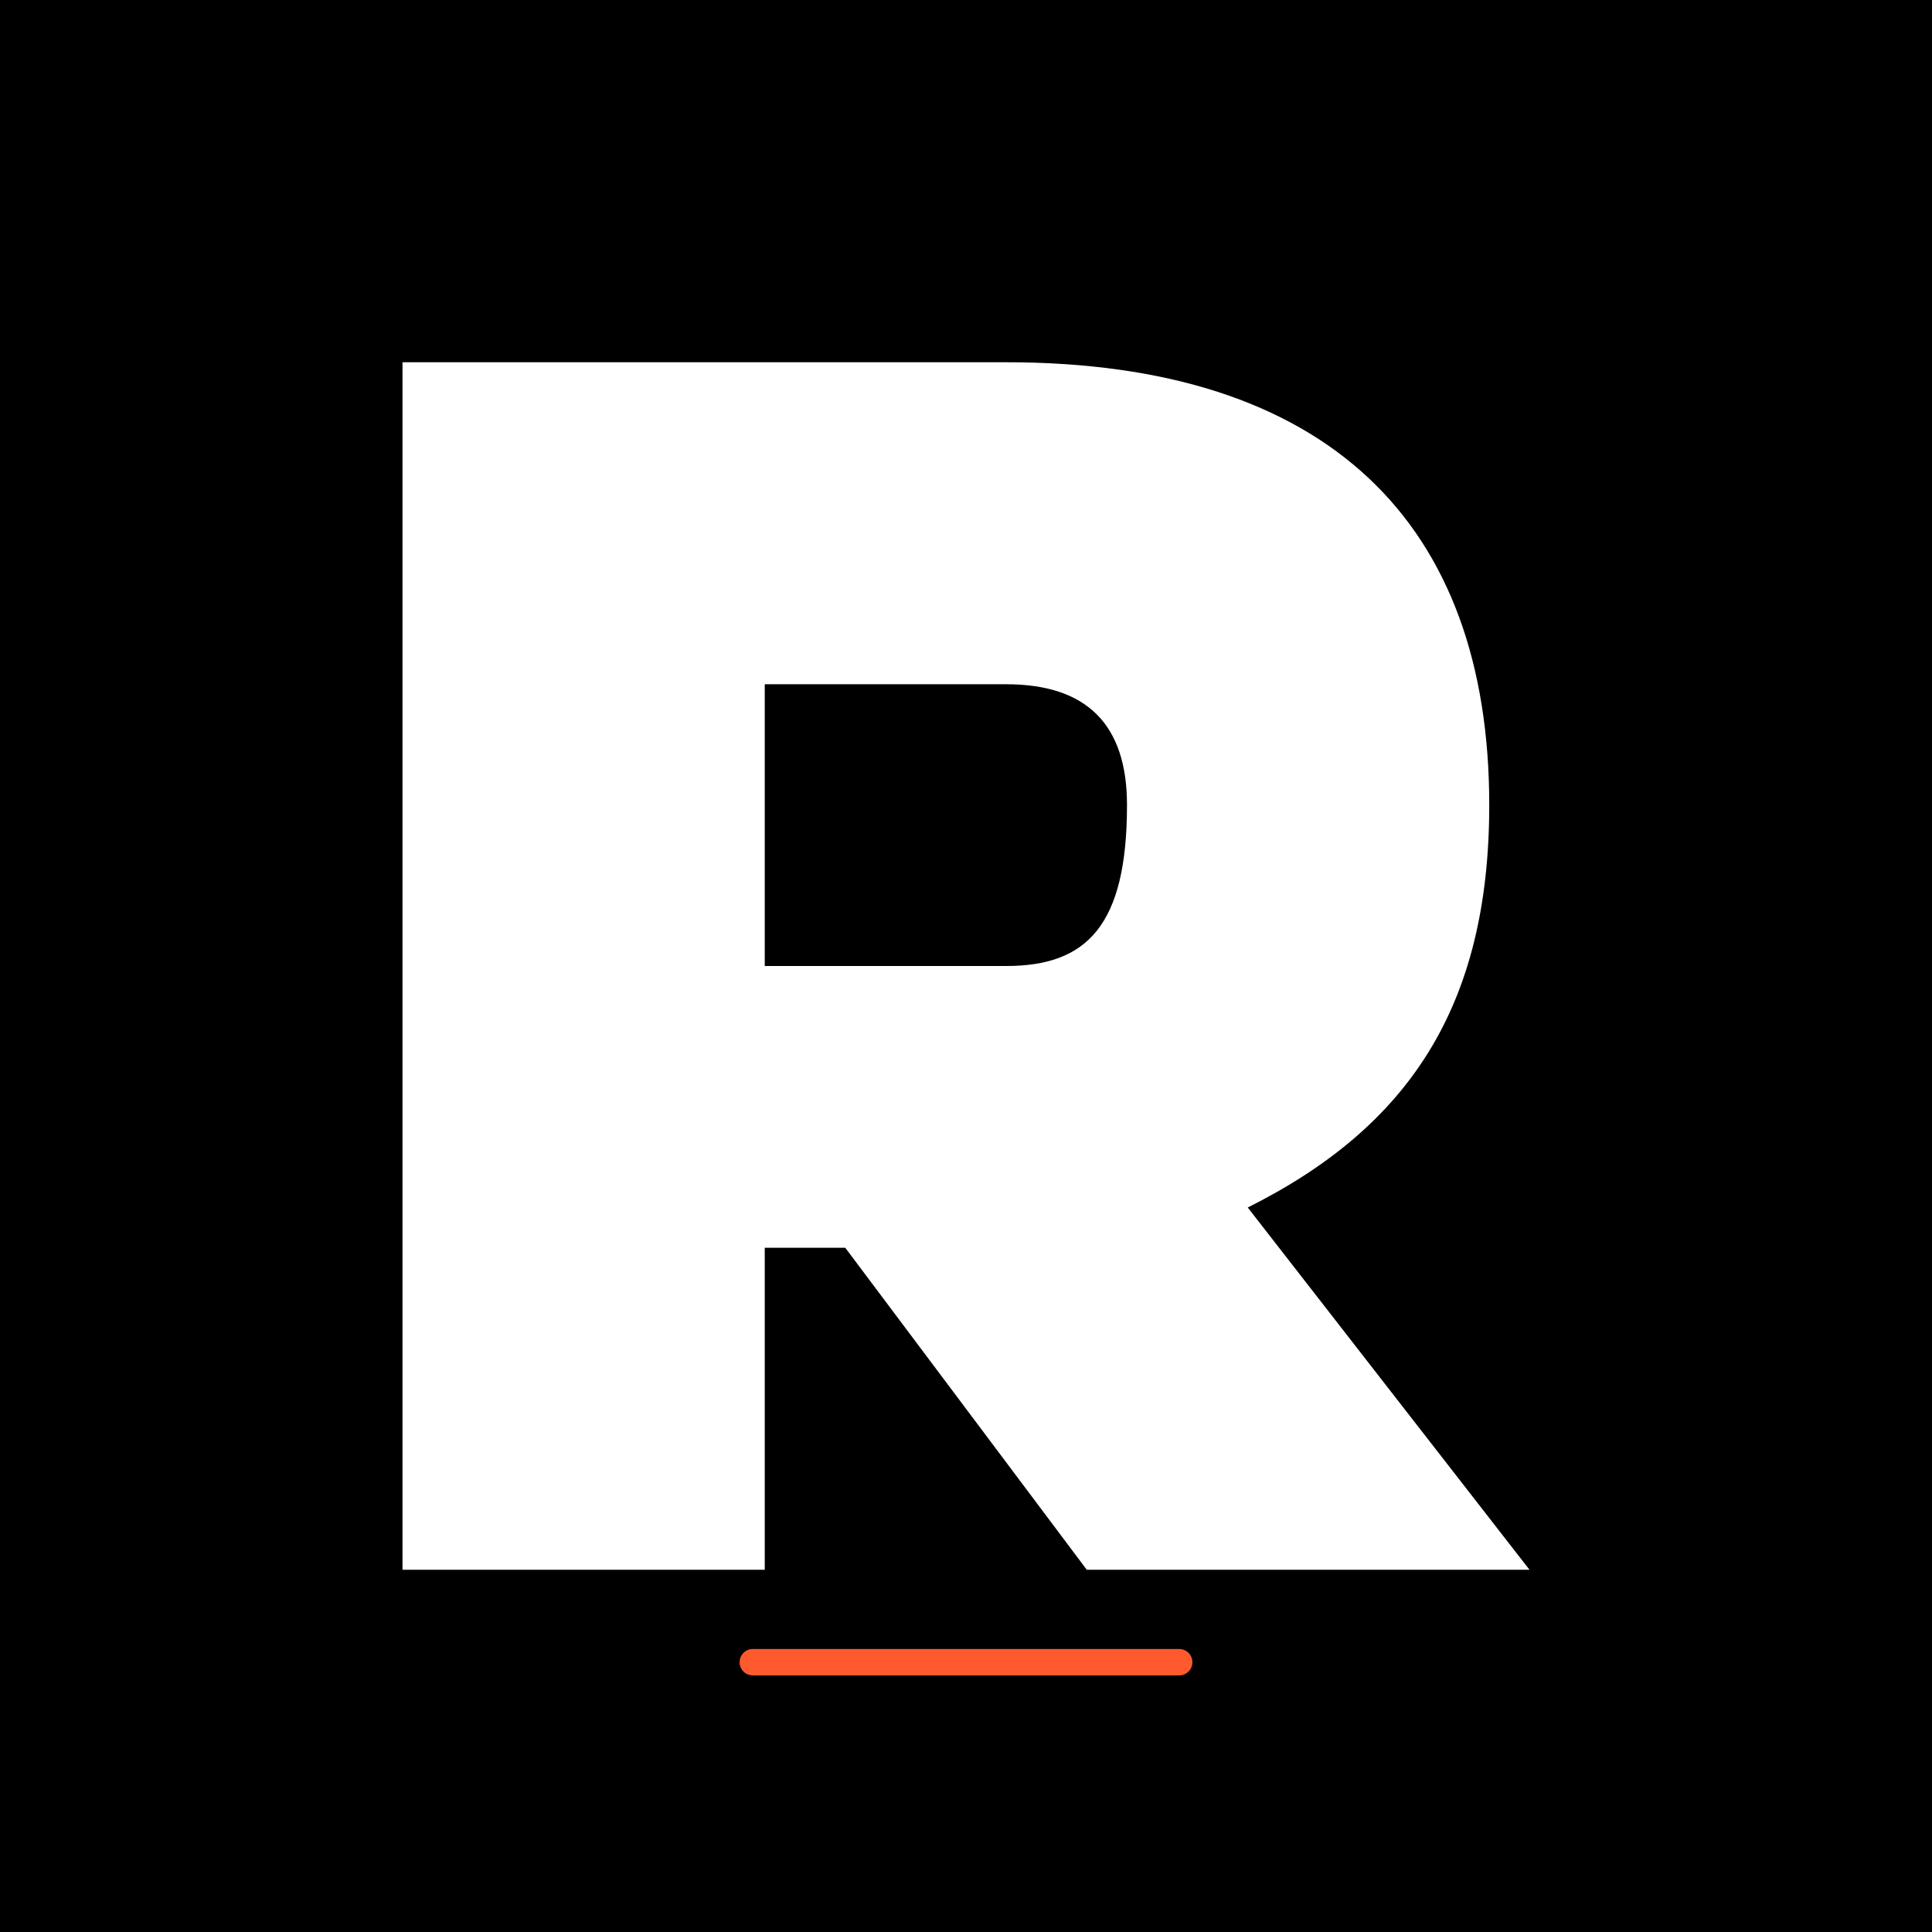
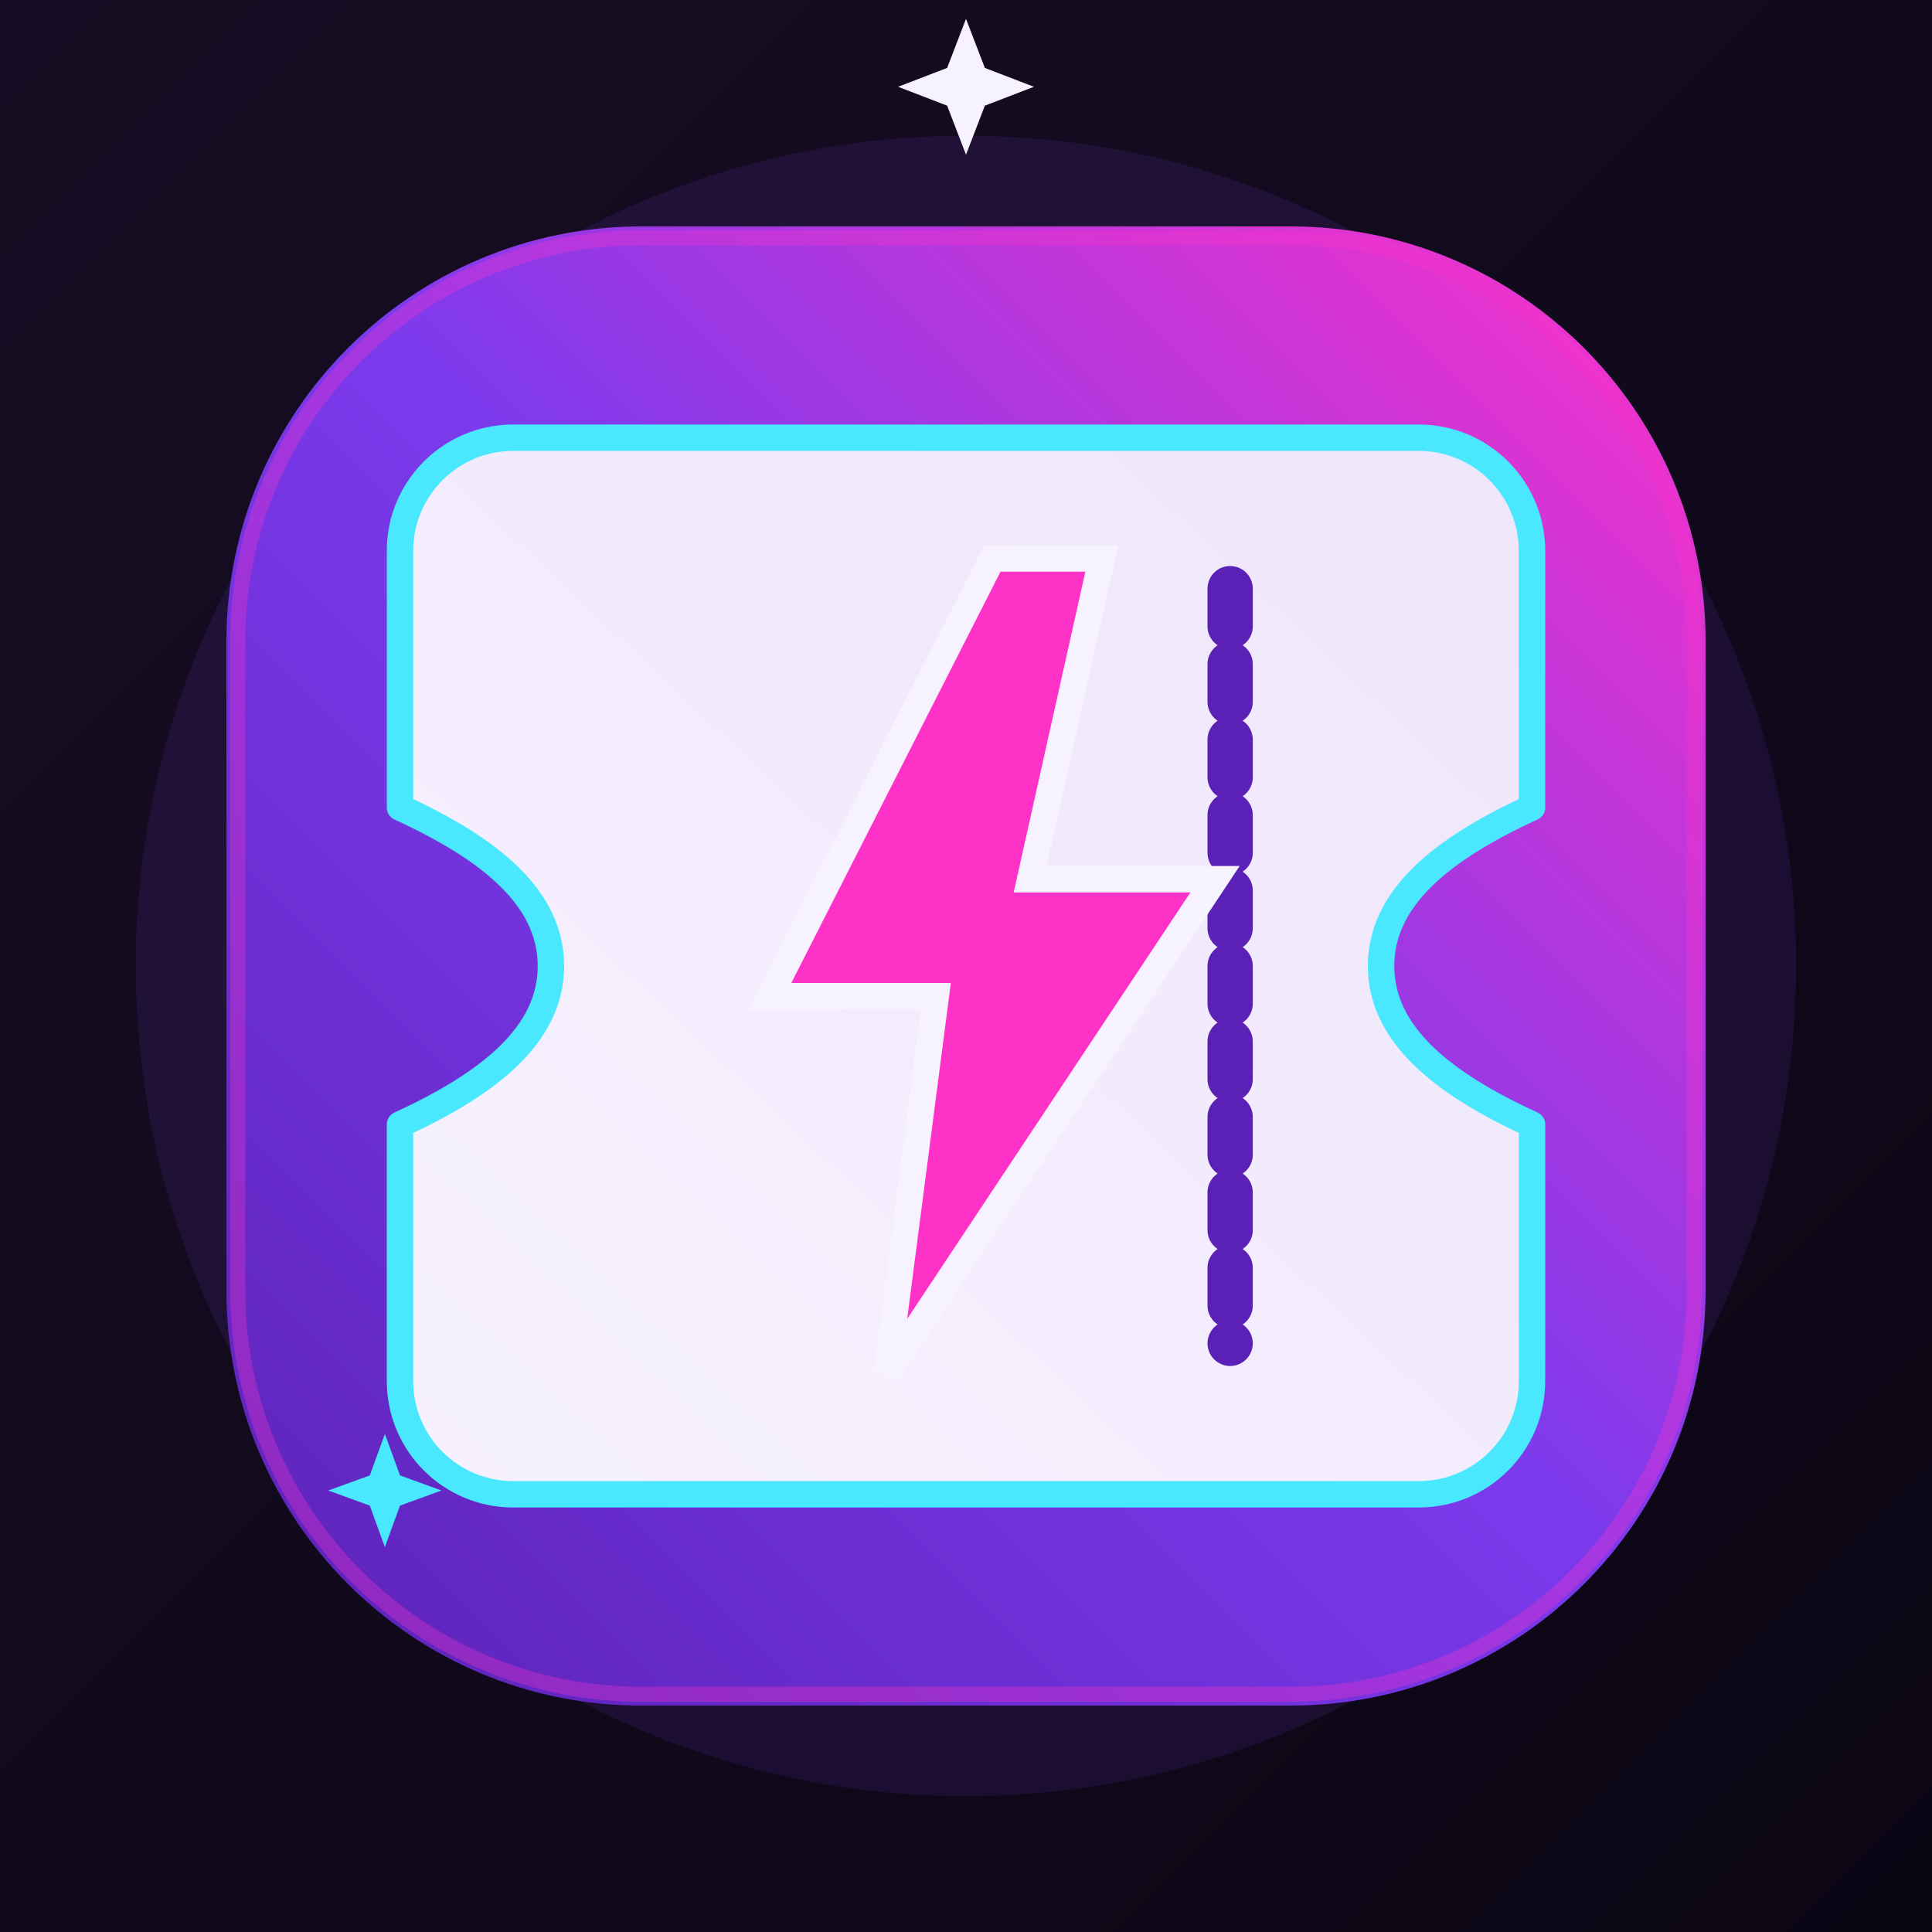
<svg xmlns="http://www.w3.org/2000/svg" viewBox="0 0 1024 1024">
-   <rect width="1024" height="1024" fill="#000000" />
-   <g transform="translate(-64 0) scale(21.33333)">
-     <path d="M13 9h15c8 0 12 4 12 11 0 5-2 8-6 10l7 9H30l-6-8h-2v8H13V9Zm9 8v7h6c2 0 3-1 3-4 0-2-1-3-3-3h-6Z" fill="#ffffff" />
+   <defs>
+     <linearGradient id="background" x1="0" y1="0" x2="1" y2="1">
+       <stop offset="0" stop-color="#170D24" />
+       <stop offset="1" stop-color="#0B0614" />
+     </linearGradient>
+     <linearGradient id="tile" x1="0" y1="1" x2="1" y2="0">
+       <stop offset="0" stop-color="#5B21B6" />
+       <stop offset="0.52" stop-color="#7C3AED" />
+       <stop offset="1" stop-color="#FF32C8" />
+     </linearGradient>
+     <linearGradient id="ticket" x1="0" y1="1" x2="1" y2="0">
+       <stop offset="0" stop-color="#F7F2FF" />
+       <stop offset="1" stop-color="#EEE5FA" />
+     </linearGradient>
+   </defs>
+   <rect width="1024" height="1024" fill="url(#background)" />
+   <circle cx="512" cy="512" r="440" fill="#7C3AED" opacity="0.12" />
+   <rect x="120" y="120" width="784" height="784" rx="220" fill="url(#tile)" />
+   <rect x="126" y="126" width="772" height="772" rx="214" fill="none" stroke="#FF32C8" opacity="0.32" stroke-width="8" />
+   <g transform="translate(112 112) scale(20)">
+     <path d="M8 6h24a3 3 0 0 1 3 3v6.8c-2.4 1.1-4 2.4-4 4.2s1.6 3.1 4 4.2V31a3 3 0 0 1-3 3H8a3 3 0 0 1-3-3v-6.8c2.4-1.1 4-2.4 4-4.2s-1.6-3.1-4-4.2V9a3 3 0 0 1 3-3Z" fill="url(#ticket)" stroke="#49E8FF" stroke-linejoin="round" stroke-width="0.7" />
+     <path d="M27 10v20" fill="none" stroke="#5B21B6" stroke-dasharray="1 1" stroke-linecap="round" stroke-width="1.2" />
+     <path d="m20.7 9.2-5.9 11.6h4.4l-1.3 10 8.7-13.1h-4.9l1.9-8.5z" fill="#FF32C8" stroke="#F7F2FF" stroke-width="0.7" />
  </g>
-   <rect x="392" y="874" width="240" height="14" rx="7" fill="#ff5a2d" />
+   <path d="m512 10 10 26 26 10-26 10-10 26-10-26-26-10 26-10z" fill="#F7F2FF" />
+   <path d="m204 760 8 22 22 8-22 8-8 22-8-22-22-8 22-8z" fill="#49E8FF" />
</svg>
